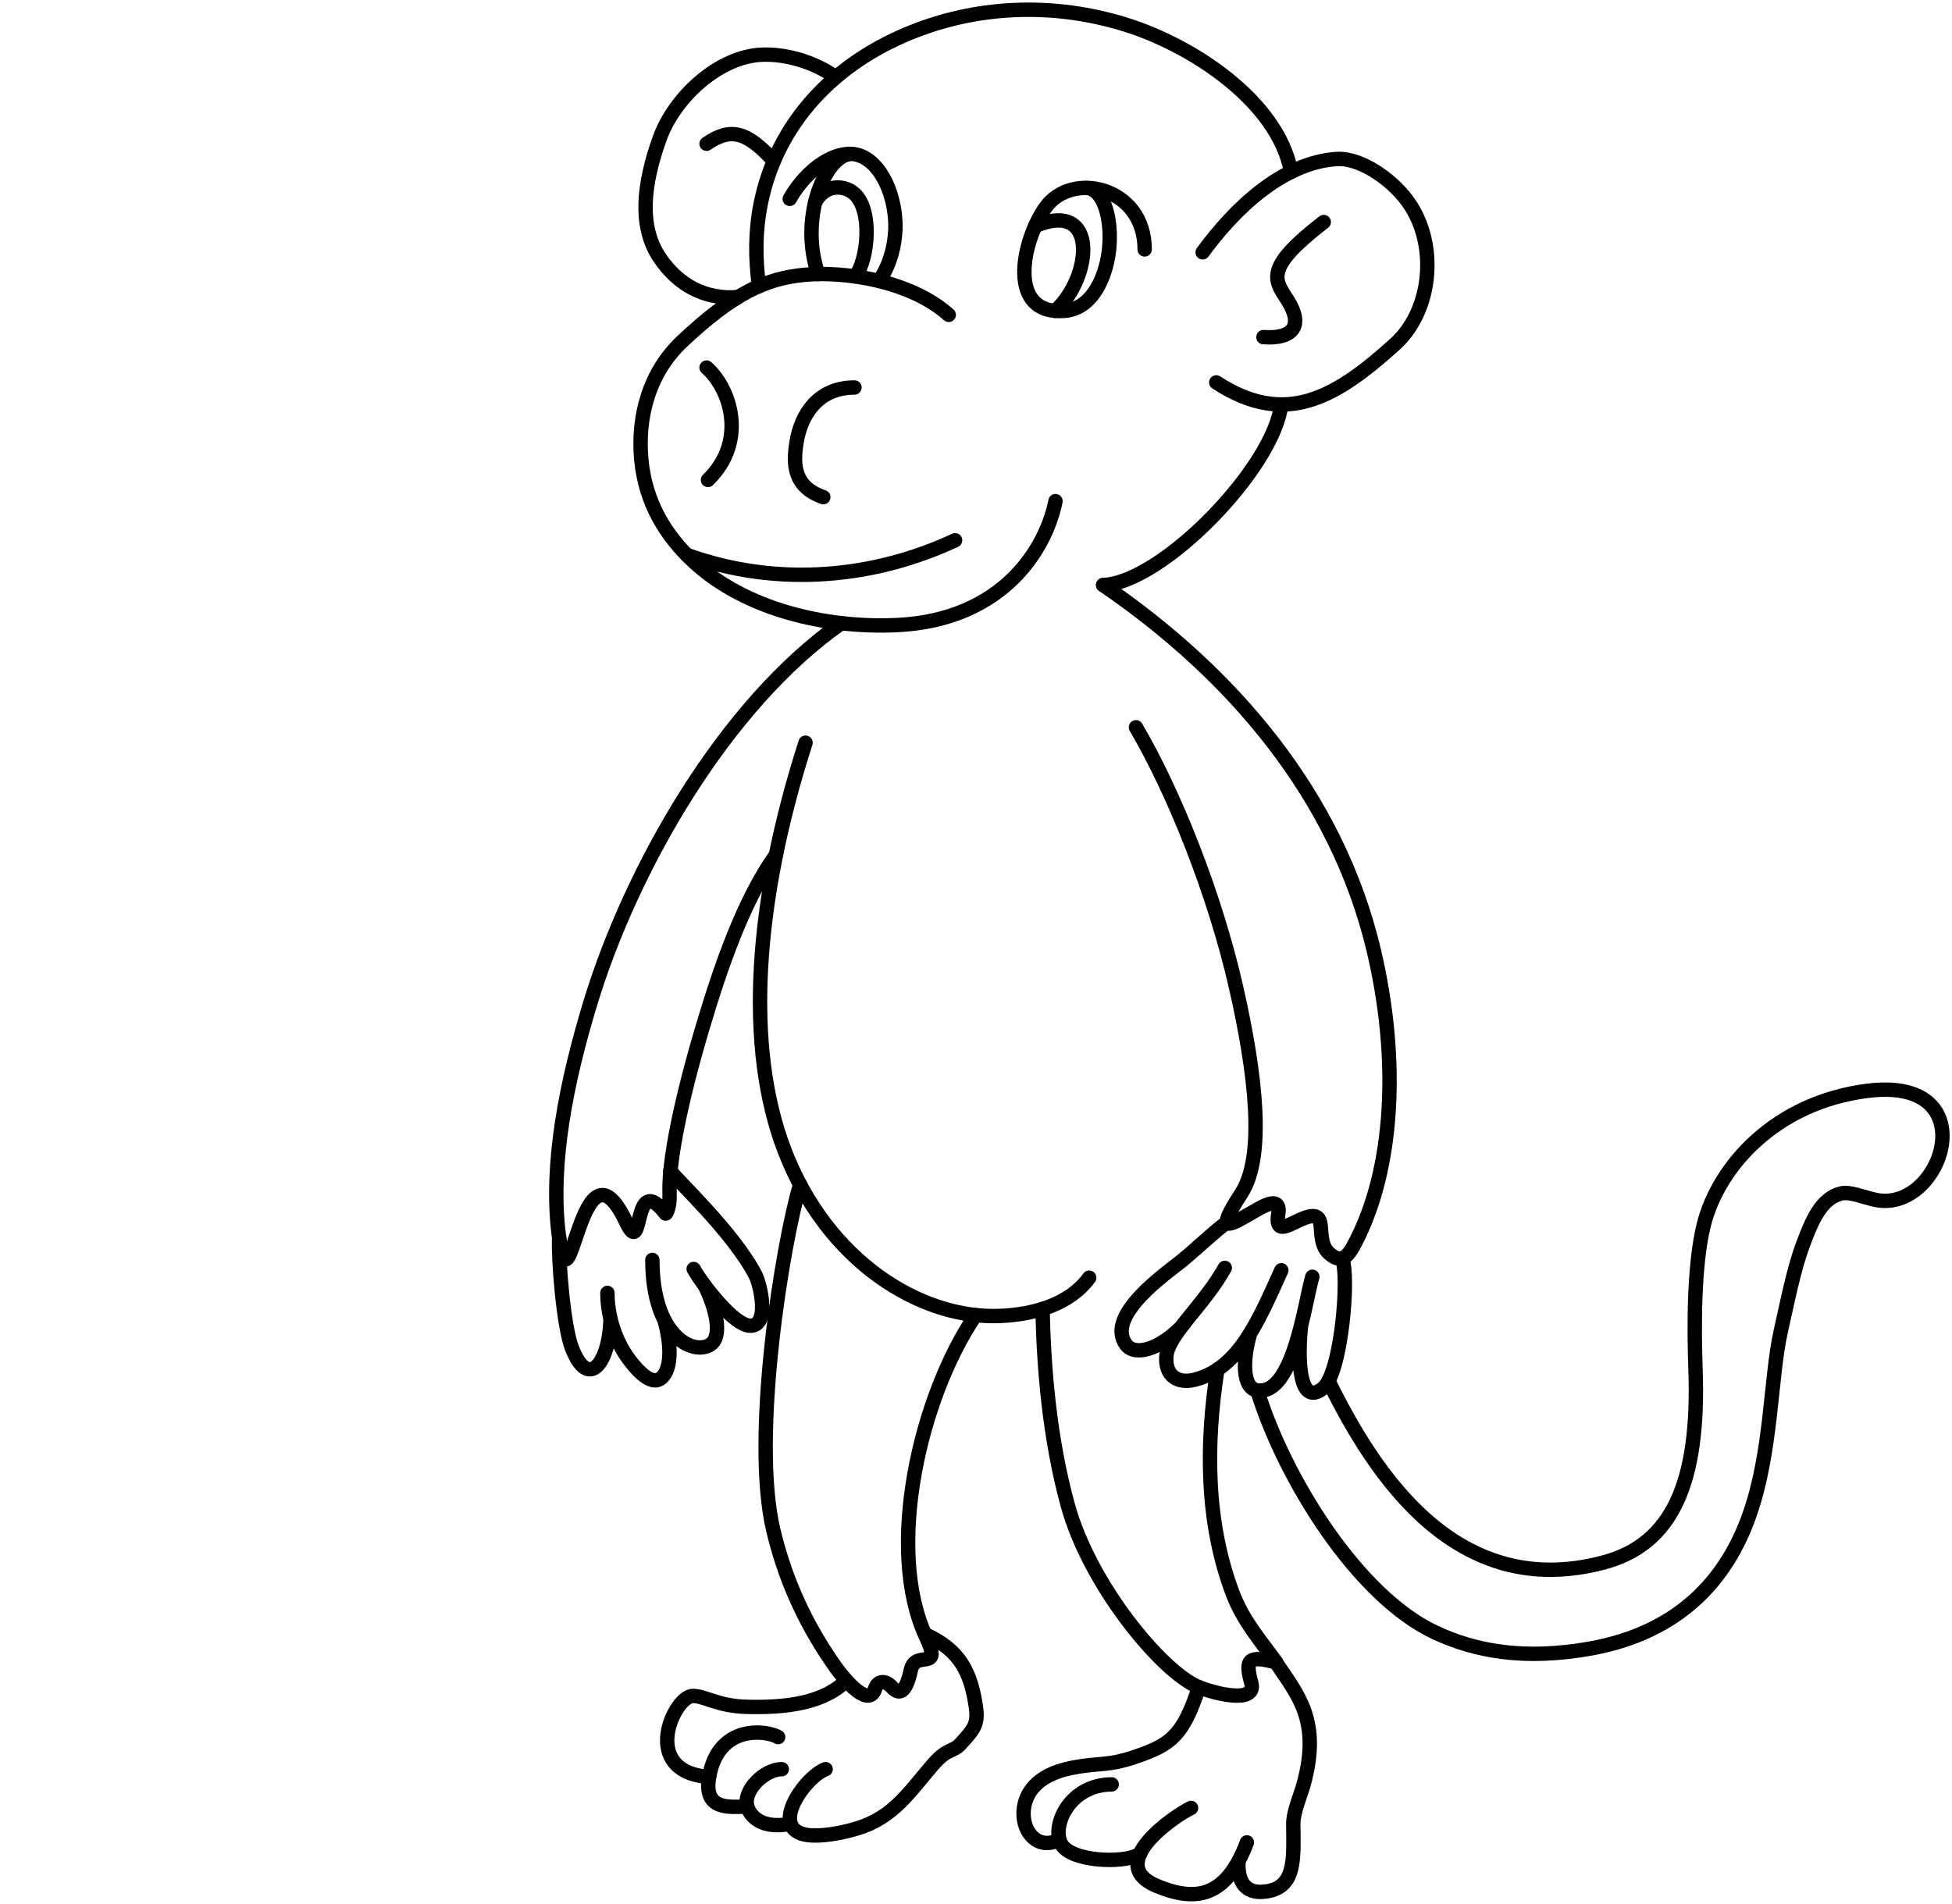
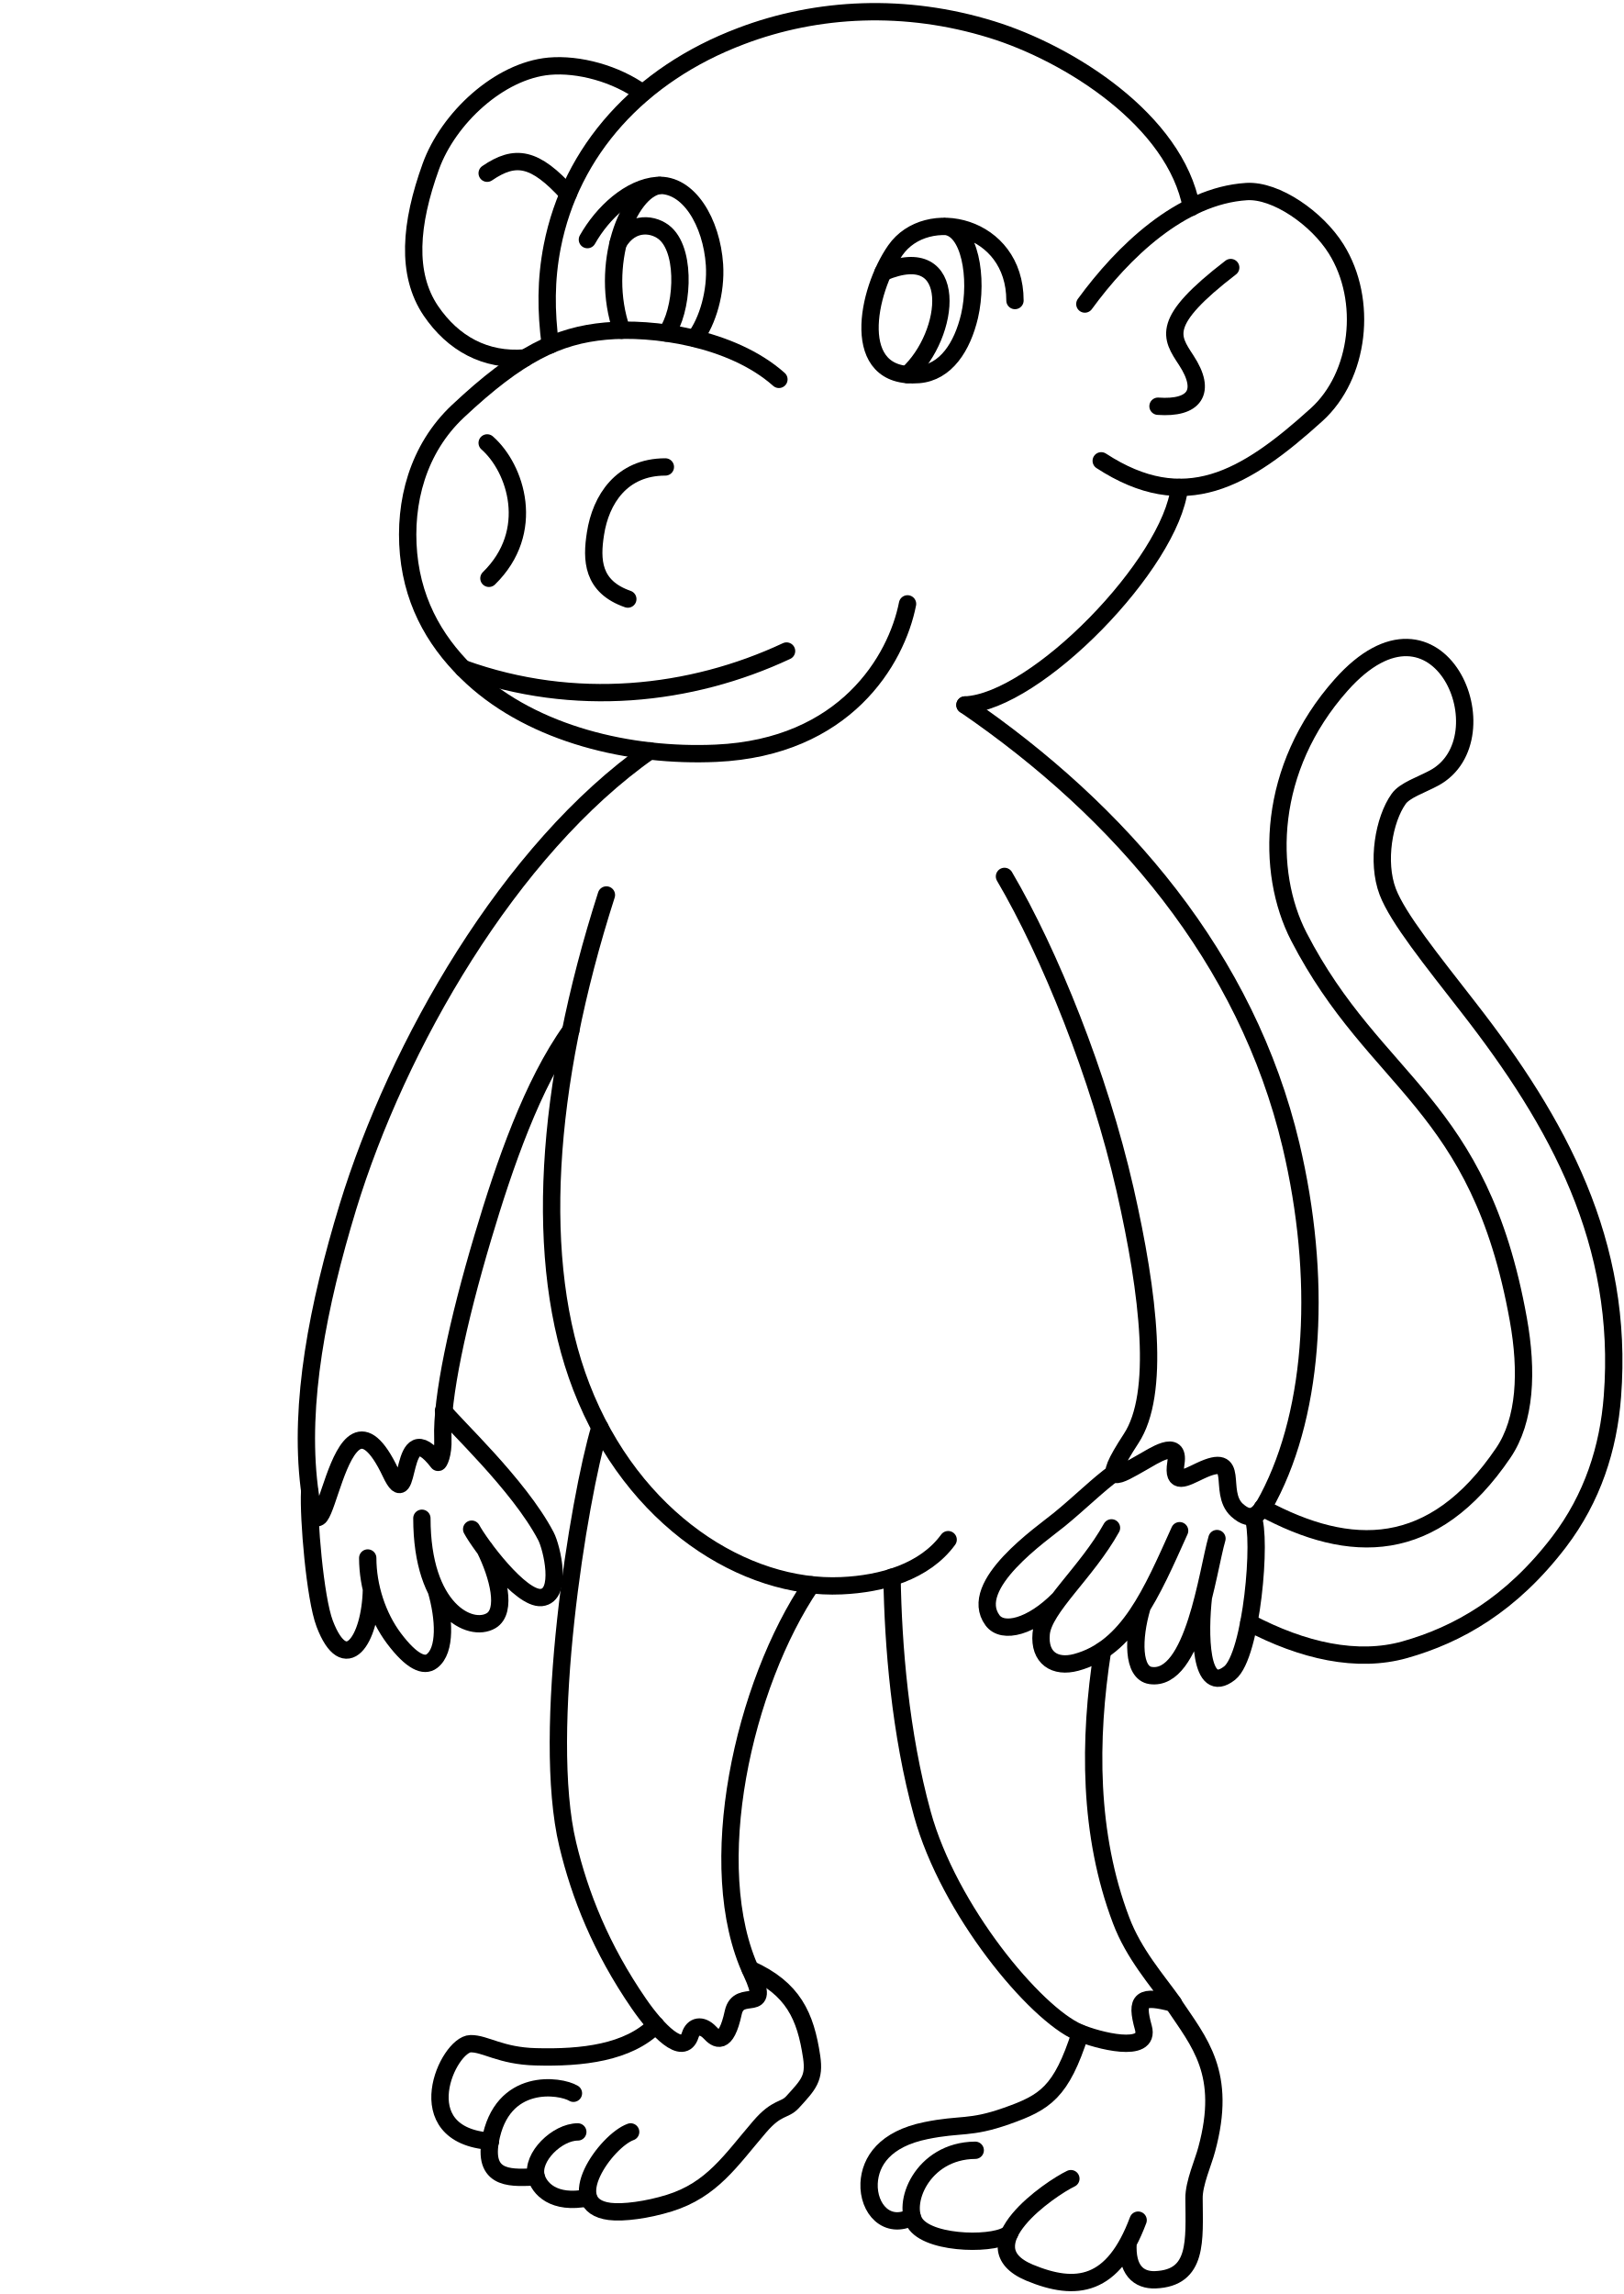
- <svg xmlns="http://www.w3.org/2000/svg" xml:space="preserve" width="107.685mm" height="105.04mm" version="1.1" style="shape-rendering:geometricPrecision; text-rendering:geometricPrecision; image-rendering:optimizeQuality; fill-rule:evenodd; clip-rule:evenodd" viewBox="0 0 10769 10504">
+ <svg xmlns="http://www.w3.org/2000/svg" xml:space="preserve" width="74.348mm" height="105.04mm" version="1.1" style="shape-rendering:geometricPrecision; text-rendering:geometricPrecision; image-rendering:optimizeQuality; fill-rule:evenodd; clip-rule:evenodd" viewBox="0 0 7435 10504">
  <defs>
    <style type="text/css">
   
    .str0 {stroke:black;stroke-width:79.37;stroke-linecap:round;stroke-linejoin:round}
    .fil0 {fill:none}
   
  </style>
  </defs>
  <g id="lineart">
-     <g id="_1159443664">
-       <path class="fil0 str0" d="M4187 1579c-20,-155 -21,-297 9,-451 86,-438 399,-787 865,-963 350,-133 753,-152 1147,-30 357,110 841,417 915,814" />
-       <path class="fil0 str0" d="M6635 1392c173,-237 439,-496 741,-515 134,-8 322,122 410,263 147,235 107,581 -90,759 -328,297 -605,459 -986,211" />
-       <path class="fil0 str0" d="M6086 3228c327,-13 944,-650 982,-996" />
-       <path class="fil0 str0" d="M7303 1225c-325,250 -274,317 -204,424 96,146 37,223 -129,211" />
-       <path class="fil0 str0" d="M3898 793c129,-88 218,-74 371,95" />
-       <path class="fil0 str0" d="M4610 426c-122,-89 -293,-135 -428,-123 -229,21 -462,238 -542,459 -95,263 -114,492 0,661 102,150 250,231 431,216" />
-       <path class="fil0 str0" d="M4357 1097c70,-124 195,-239 320,-248 144,-10 249,169 262,363 8,123 -30,257 -90,337" />
-       <path class="fil0 str0" d="M4687 849c-144,22 -277,366 -173,663" />
-       <path class="fil0 str0" d="M5992 1036c117,6 155,238 115,411 -33,140 -108,258 -233,268 -321,26 -237,-383 -107,-569 144,-206 548,-117 548,230" />
-       <path class="fil0 str0" d="M5711 1247c354,-150 313,285 111,468" />
-       <path class="fil0 str0" d="M4498 1113c62,-106 167,-89 217,-43 99,92 75,359 4,455" />
-       <path class="fil0 str0" d="M3898 2028c132,116 227,406 8,620" />
-       <path class="fil0 str0" d="M4714 2138c-201,0 -296,150 -320,305 -19,120 -16,243 148,300" />
-       <path class="fil0 str0" d="M5234 1737c-216,-192 -581,-241 -794,-221 -219,20 -398,106 -676,367 -183,172 -248,416 -226,653 23,243 139,425 292,566 283,260 721,365 1117,347 590,-27 825,-426 876,-684" />
-       <path class="fil0 str0" d="M3788 3061c510,184 1043,125 1481,-80" />
-       <path class="fil0 str0" d="M4642 3438c-644,451 -1157,1350 -1383,2089 -138,453 -224,898 -177,1282 64,517 119,-602 373,-65 100,212 30,-291 217,-48 3,4 25,-35 22,-109 -7,-185 68,-535 183,-921 100,-336 227,-702 403,-948" />
-       <path class="fil0 str0" d="M4444 4098c-282,879 -335,1682 -115,2252 236,612 752,931 1191,911 186,-8 382,-64 489,-211" />
-       <path class="fil0 str0" d="M6086 3228c713,488 1290,1160 1493,2016 142,600 112,1205 -104,1616 -38,73 -74,117 -143,55 -93,-85 25,-272 -169,-180 -68,32 -128,70 -111,-36 18,-116 -105,-30 -156,-2 -104,59 -200,121 -49,-110 134,-204 82,-657 -28,-1141 -119,-521 -344,-1079 -552,-1433" />
-       <path class="fil0 str0" d="M4414 6537c-97,325 -271,1394 -147,1909 55,230 151,475 326,729 82,119 203,246 235,143 13,-41 52,-51 90,-11 28,30 73,66 107,-92 26,-118 178,18 84,-183 -226,-483 -36,-1320 273,-1775" />
-       <path class="fil0 str0" d="M5752 7222c5,312 37,714 139,1084 121,440 515,913 715,1000 86,37 331,101 297,-21 -37,-133 -11,-151 138,-112 -77,-108 -182,-226 -240,-380 -149,-393 -149,-825 -85,-1235" />
-       <path class="fil0 str0" d="M4669 9273c-126,126 -336,151 -550,145 -160,-4 -231,-61 -298,-60 -103,2 -296,419 91,447" />
-       <path class="fil0 str0" d="M4293 9585c-59,-36 -329,-77 -381,220 -32,185 110,166 210,163" />
-       <path class="fil0 str0" d="M4313 9762c-94,0 -213,115 -191,203 13,54 79,131 239,98" />
-       <path class="fil0 str0" d="M4555 9762c-112,40 -324,335 -96,364 62,8 173,-7 273,-38 196,-61 281,-195 414,-350 80,-93 113,-72 150,-112 75,-82 102,-110 88,-207 -28,-189 -85,-313 -281,-402" />
-       <path class="fil0 str0" d="M6614 9310c-87,271 -161,317 -337,379 -170,60 -209,34 -370,67 -187,38 -255,140 -260,241 -5,117 82,214 197,154" />
-       <path class="fil0 str0" d="M6133 9846c-246,2 -341,252 -271,340 75,95 379,94 429,39" />
-       <path class="fil0 str0" d="M6571 9976c-93,44 -479,308 -190,430 216,90 384,65 498,-240m-46 103c-8,125 48,173 125,170 196,-8 178,-180 177,-373 -1,-69 43,-166 58,-224 95,-349 -34,-490 -153,-668" />
-       <path class="fil0 str0" d="M3085 6830c-6,119 24,487 69,605 93,244 209,80 214,-158m-17 -143c0,131 45,268 120,368 82,109 139,131 174,104 65,-49 57,-196 20,-324m-66 -330c0,418 221,526 317,469 74,-44 33,-206 -29,-330m-60 -89c37,69 224,322 319,313 100,-10 48,-230 21,-281 -124,-237 -429,-517 -469,-574" />
-       <path class="fil0 str0" d="M6769 6745c-70,50 -158,137 -251,213 -78,64 -424,300 -306,461 47,64 179,31 305,-97m240 -326c-114,205 -311,366 -322,485 -10,111 63,157 160,131 239,-64 346,-319 474,-603m-172 349c-43,145 -43,302 39,314 199,29 261,-480 304,-627m-62 267c-18,161 -19,458 120,349 102,-81 148,-624 106,-716" />
-       <path class="fil0 str0" d="M7329 7620c261,532 713,1214 1516,1002 383,-101 531,-444 509,-1065 -8,-225 -10,-572 45,-796 80,-325 396,-678 903,-742 668,-85 412,683 42,601 -66,-15 -139,-46 -186,-35 -112,27 -163,152 -214,290 -47,128 -80,293 -121,477 -56,256 -49,659 -171,1006 -125,356 -386,651 -881,739 -357,63 -628,17 -857,-91 -423,-200 -825,-840 -978,-1334" />
+     <g id="_747924128">
+       <path class="fil0 str0" d="M2520 1579c-20,-155 -21,-297 9,-451 86,-438 399,-787 865,-963 350,-133 753,-152 1147,-30 357,110 841,417 915,814" />
+       <path class="fil0 str0" d="M4968 1392c173,-237 439,-496 741,-515 134,-8 322,122 410,263 147,235 107,581 -90,759 -328,297 -605,459 -986,211" />
+       <path class="fil0 str0" d="M4419 3228c327,-13 944,-650 982,-996" />
+       <path class="fil0 str0" d="M5636 1225c-325,250 -274,317 -204,424 96,146 37,223 -129,211" />
+       <path class="fil0 str0" d="M2231 793c129,-88 218,-74 371,95" />
+       <path class="fil0 str0" d="M2943 426c-122,-89 -293,-135 -428,-123 -229,21 -462,238 -542,459 -95,263 -114,492 0,661 102,150 250,231 431,216" />
+       <path class="fil0 str0" d="M2690 1097c70,-124 195,-239 320,-248 144,-10 249,169 262,363 8,123 -30,257 -90,337" />
+       <path class="fil0 str0" d="M3020 849c-144,22 -277,366 -173,663" />
+       <path class="fil0 str0" d="M4325 1036c117,6 155,238 115,411 -33,140 -108,258 -233,268 -321,26 -237,-383 -107,-569 144,-206 548,-117 548,230" />
+       <path class="fil0 str0" d="M4044 1247c354,-150 313,285 111,468" />
+       <path class="fil0 str0" d="M2831 1113c62,-106 167,-89 217,-43 99,92 75,359 4,455" />
+       <path class="fil0 str0" d="M2231 2028c132,116 227,406 8,620" />
+       <path class="fil0 str0" d="M3047 2138c-201,0 -296,150 -320,305 -19,120 -16,243 148,300" />
+       <path class="fil0 str0" d="M3567 1737c-216,-192 -581,-241 -794,-221 -219,20 -398,106 -676,367 -183,172 -248,416 -226,653 23,243 139,425 292,566 283,260 721,365 1117,347 590,-27 825,-426 876,-684" />
+       <path class="fil0 str0" d="M2121 3061c510,184 1043,125 1481,-80" />
+       <path class="fil0 str0" d="M2976 3438c-644,451 -1157,1350 -1383,2089 -138,453 -224,898 -177,1282 64,517 119,-602 373,-65 100,212 30,-291 217,-48 3,4 25,-35 22,-109 -7,-185 68,-535 183,-921 100,-336 227,-702 403,-948" />
+       <path class="fil0 str0" d="M2777 4098c-282,879 -335,1682 -115,2252 236,612 752,931 1191,911 186,-8 382,-64 489,-211" />
+       <path class="fil0 str0" d="M4419 3228c713,488 1290,1160 1493,2016 142,600 112,1205 -104,1616 -38,73 -74,117 -143,55 -93,-85 25,-272 -169,-180 -68,32 -128,70 -111,-36 18,-116 -105,-30 -156,-2 -104,59 -200,121 -49,-110 134,-204 82,-657 -28,-1141 -119,-521 -344,-1079 -552,-1433" />
+       <path class="fil0 str0" d="M2747 6537c-97,325 -271,1394 -147,1909 55,230 151,475 326,729 82,119 203,246 235,143 13,-41 52,-51 90,-11 28,30 73,66 107,-92 26,-118 178,18 84,-183 -226,-483 -36,-1320 273,-1775" />
+       <path class="fil0 str0" d="M4085 7222c5,312 37,714 139,1084 121,440 515,913 715,1000 86,37 331,101 297,-21 -37,-133 -11,-151 138,-112 -77,-108 -182,-226 -240,-380 -149,-393 -149,-825 -85,-1235" />
+       <path class="fil0 str0" d="M3003 9273c-126,126 -336,151 -550,145 -160,-4 -231,-61 -298,-60 -103,2 -296,419 91,447" />
+       <path class="fil0 str0" d="M2626 9585c-59,-36 -329,-77 -381,220 -32,185 110,166 210,163" />
+       <path class="fil0 str0" d="M2646 9762c-94,0 -213,115 -191,203 13,54 79,131 239,98" />
+       <path class="fil0 str0" d="M2888 9762c-112,40 -324,335 -96,364 62,8 173,-7 273,-38 196,-61 281,-195 414,-350 80,-93 113,-72 150,-112 75,-82 102,-110 88,-207 -28,-189 -85,-313 -281,-402" />
+       <path class="fil0 str0" d="M4947 9310c-87,271 -161,317 -337,379 -170,60 -209,34 -370,67 -187,38 -255,140 -260,241 -5,117 82,214 197,154" />
+       <path class="fil0 str0" d="M4466 9846c-246,2 -341,252 -271,340 75,95 379,94 429,39" />
+       <path class="fil0 str0" d="M4904 9976c-93,44 -479,308 -190,430 216,90 384,65 498,-240m-46 103c-8,125 48,173 125,170 196,-8 178,-180 177,-373 -1,-69 43,-166 58,-224 95,-349 -34,-490 -153,-668" />
+       <path class="fil0 str0" d="M1418 6830c-6,119 24,487 69,605 93,244 209,80 214,-158m-17 -143c0,131 45,268 120,368 82,109 139,131 174,104 65,-49 57,-196 20,-324m-66 -330c0,418 221,526 317,469 74,-44 33,-206 -29,-330m-60 -89c37,69 224,322 319,313 100,-10 48,-230 21,-281 -124,-237 -429,-517 -469,-574" />
+       <path class="fil0 str0" d="M5102 6745c-70,50 -158,137 -251,213 -78,64 -424,300 -306,461 47,64 179,31 305,-97m240 -326c-114,205 -311,366 -322,485 -10,111 63,157 160,131 239,-64 346,-319 474,-603m-172 349c-43,145 -43,302 39,314 199,29 261,-480 304,-627m-62 267c-18,161 -19,458 120,349 102,-81 148,-624 106,-716" />
+       <path class="fil0 str0" d="M5781 6904c403,218 782,222 1103,-251 102,-150 112,-373 69,-612 -179,-997 -652,-1069 -1005,-1752 -153,-297 -146,-771 194,-1153 448,-503 759,245 426,426 -59,32 -135,56 -163,96 -67,94 -102,288 -50,425 46,121 202,314 369,529 413,530 714,1079 660,1782 -18,237 -91,465 -244,666 -220,288 -463,425 -707,494 -217,61 -466,6 -714,-125" />
    </g>
  </g>
</svg>
